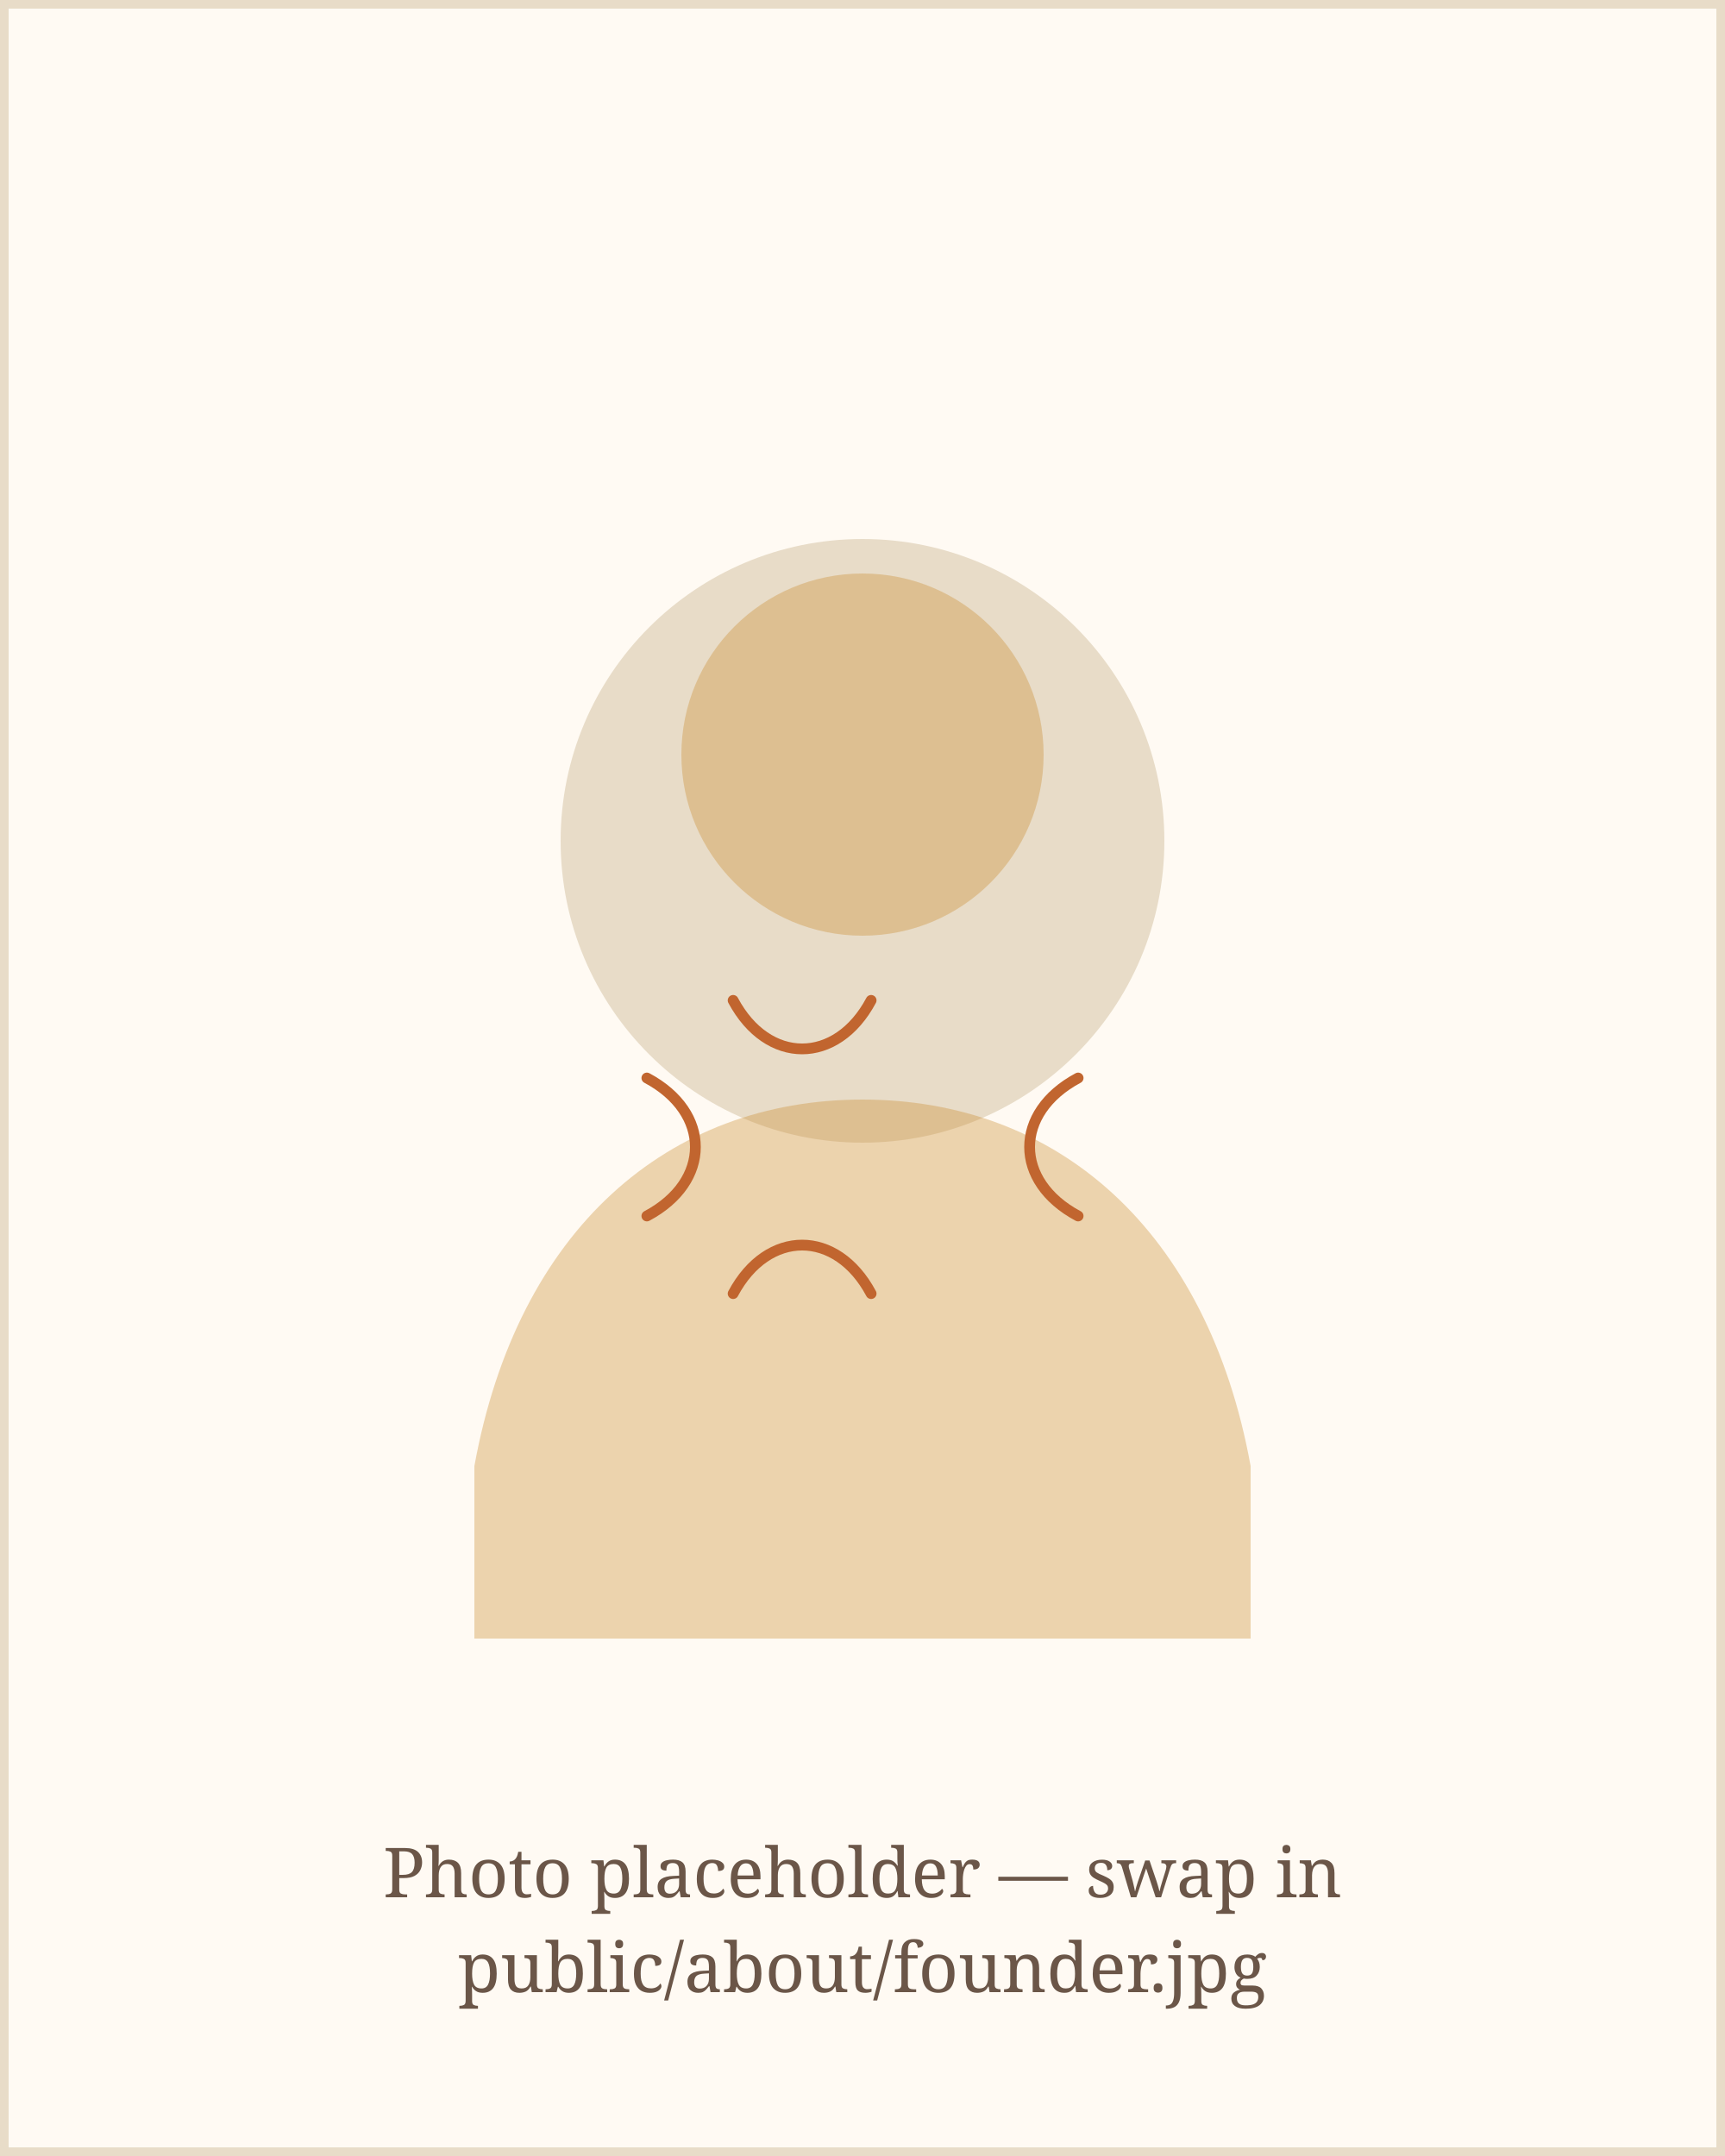
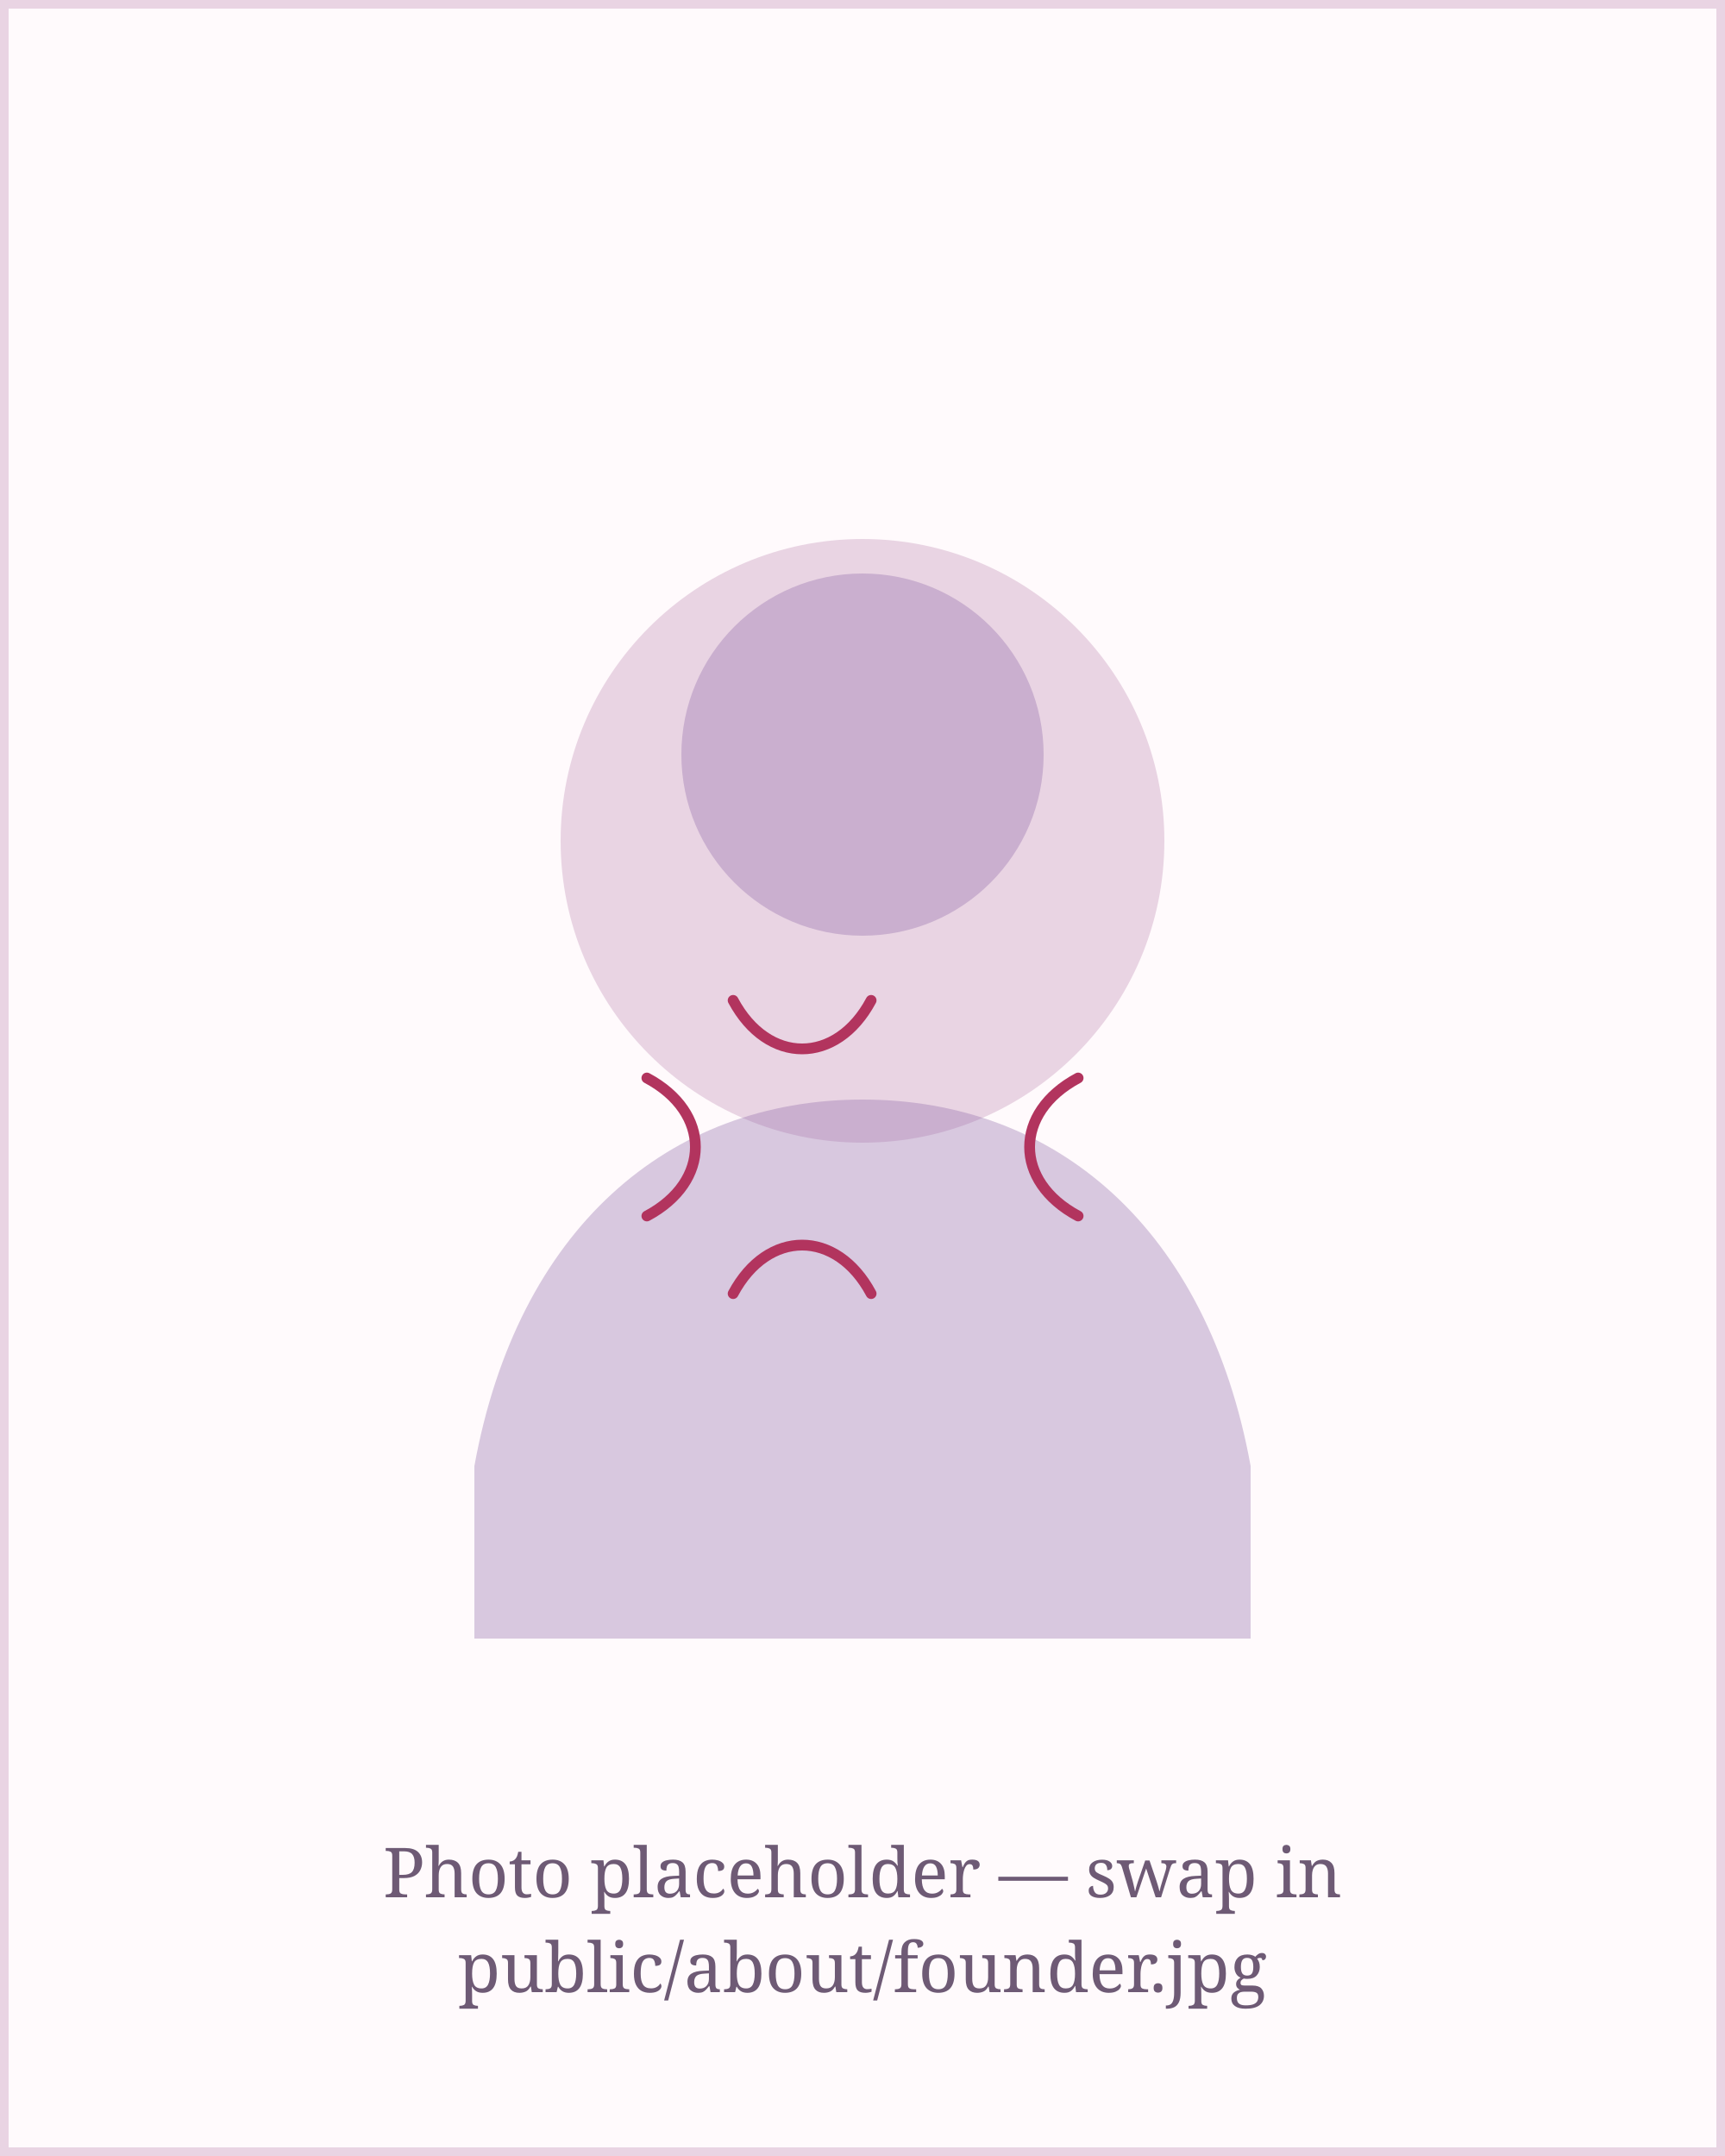
<svg xmlns="http://www.w3.org/2000/svg" viewBox="0 0 400 500">
-   <rect width="400" height="500" fill="#fffaf3" />
-   <rect x="1" y="1" width="398" height="498" fill="none" stroke="#e8dcc8" stroke-width="2" />
-   <circle cx="200" cy="195" r="70" fill="#e8dcc8" />
-   <circle cx="200" cy="175" r="42" fill="#c98a2c" opacity="0.35" />
-   <path d="M110 340c10-55 45-85 90-85s80 30 90 85v40H110z" fill="#c98a2c" opacity="0.35" />
-   <g fill="none" stroke="#c1652f" stroke-width="2.5" stroke-linecap="round">
+   <rect width="400" height="500" fill="#fffafc" />
+   <rect x="1" y="1" width="398" height="498" fill="none" stroke="#e9d4e3" stroke-width="2" />
+   <circle cx="200" cy="195" r="70" fill="#e9d4e3" />
+   <circle cx="200" cy="175" r="42" fill="#8f6aa8" opacity="0.35" />
+   <path d="M110 340c10-55 45-85 90-85s80 30 90 85v40H110z" fill="#8f6aa8" opacity="0.35" />
+   <g fill="none" stroke="#b2345e" stroke-width="2.5" stroke-linecap="round">
    <path d="M150 250c15 8 15 24 0 32M170 232c8 15 24 15 32 0M250 250c-15 8-15 24 0 32M170 300c8-15 24-15 32 0" />
  </g>
-   <text x="200" y="440" text-anchor="middle" font-family="Georgia, serif" font-size="16" fill="#6b5648">
+   <text x="200" y="440" text-anchor="middle" font-family="Georgia, serif" font-size="16" fill="#6e5a75">
    Photo placeholder — swap in
  </text>
-   <text x="200" y="462" text-anchor="middle" font-family="Georgia, serif" font-size="16" fill="#6b5648">
+   <text x="200" y="462" text-anchor="middle" font-family="Georgia, serif" font-size="16" fill="#6e5a75">
    public/about/founder.jpg
  </text>
</svg>
